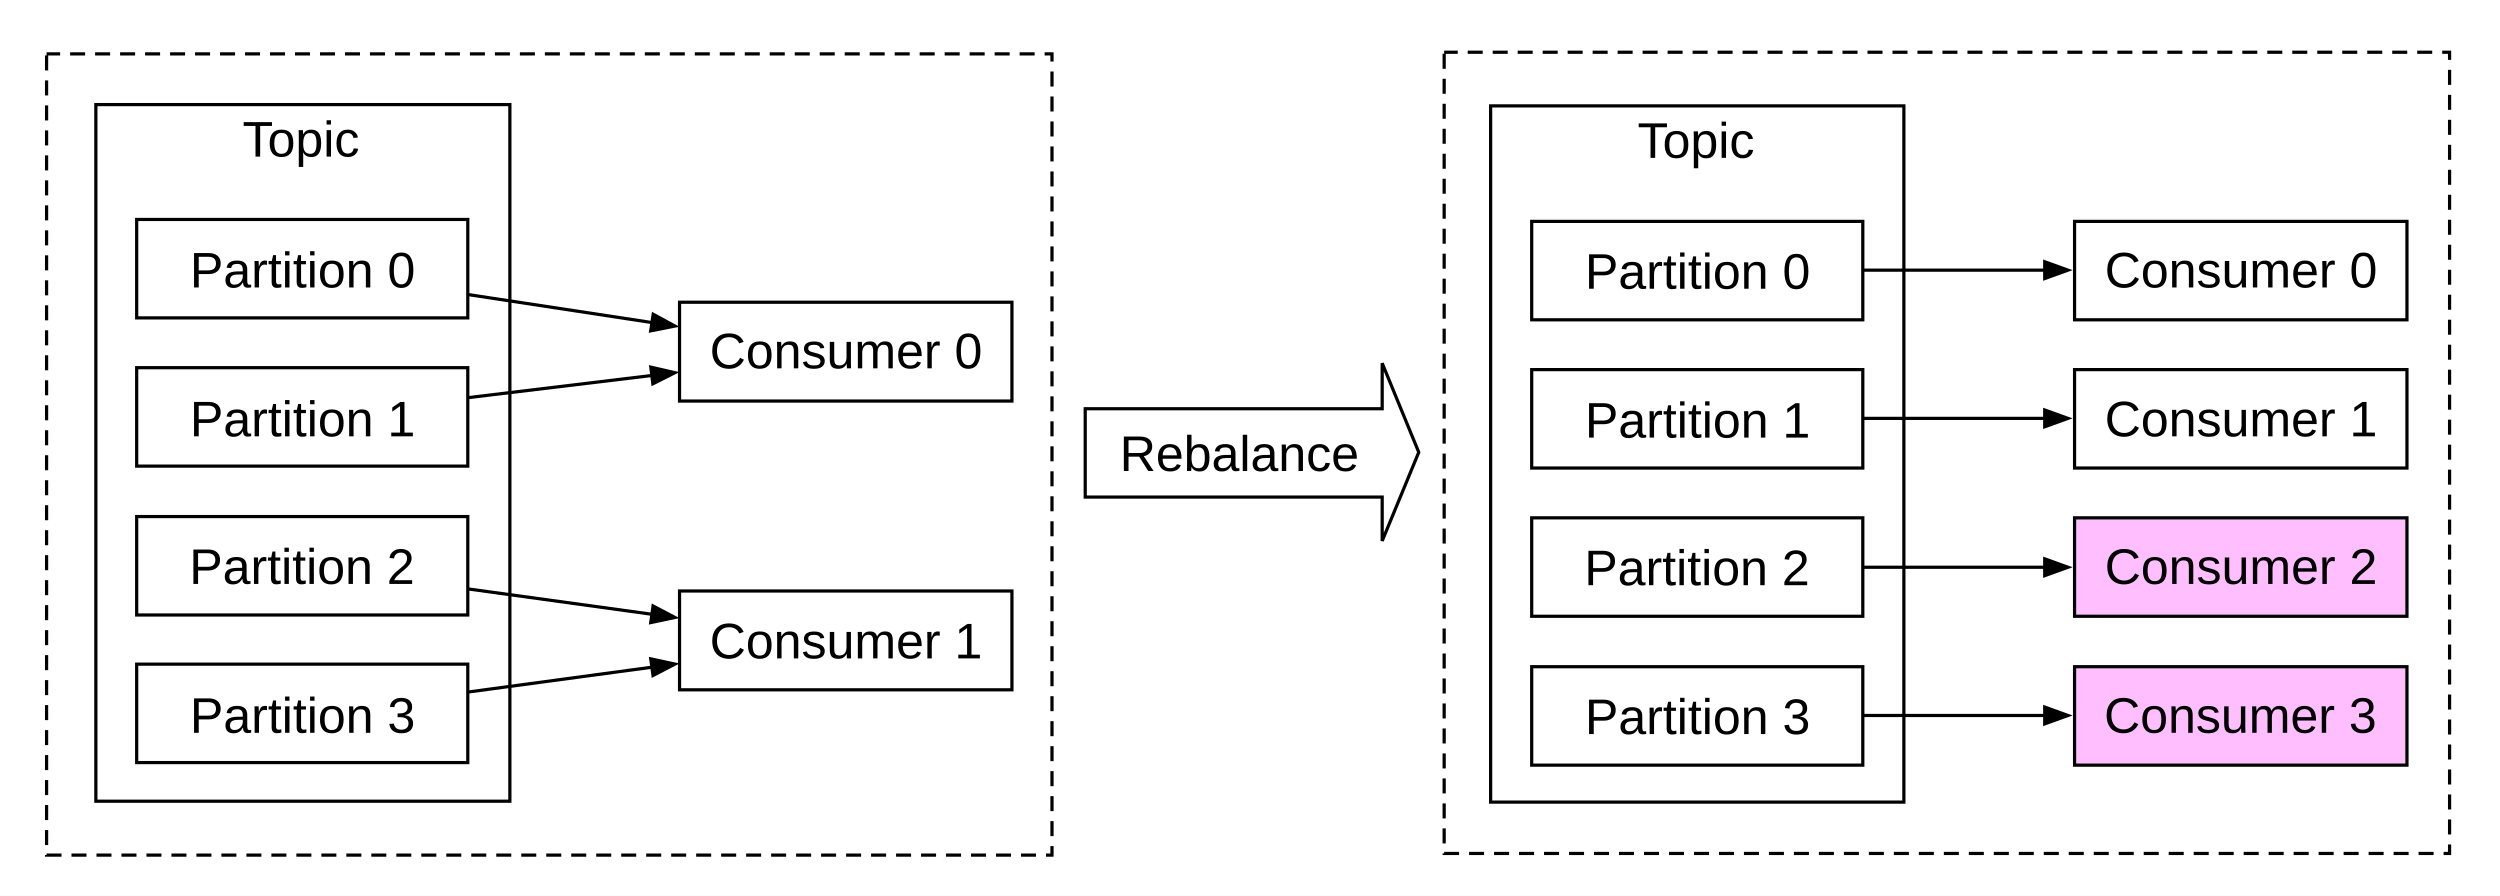
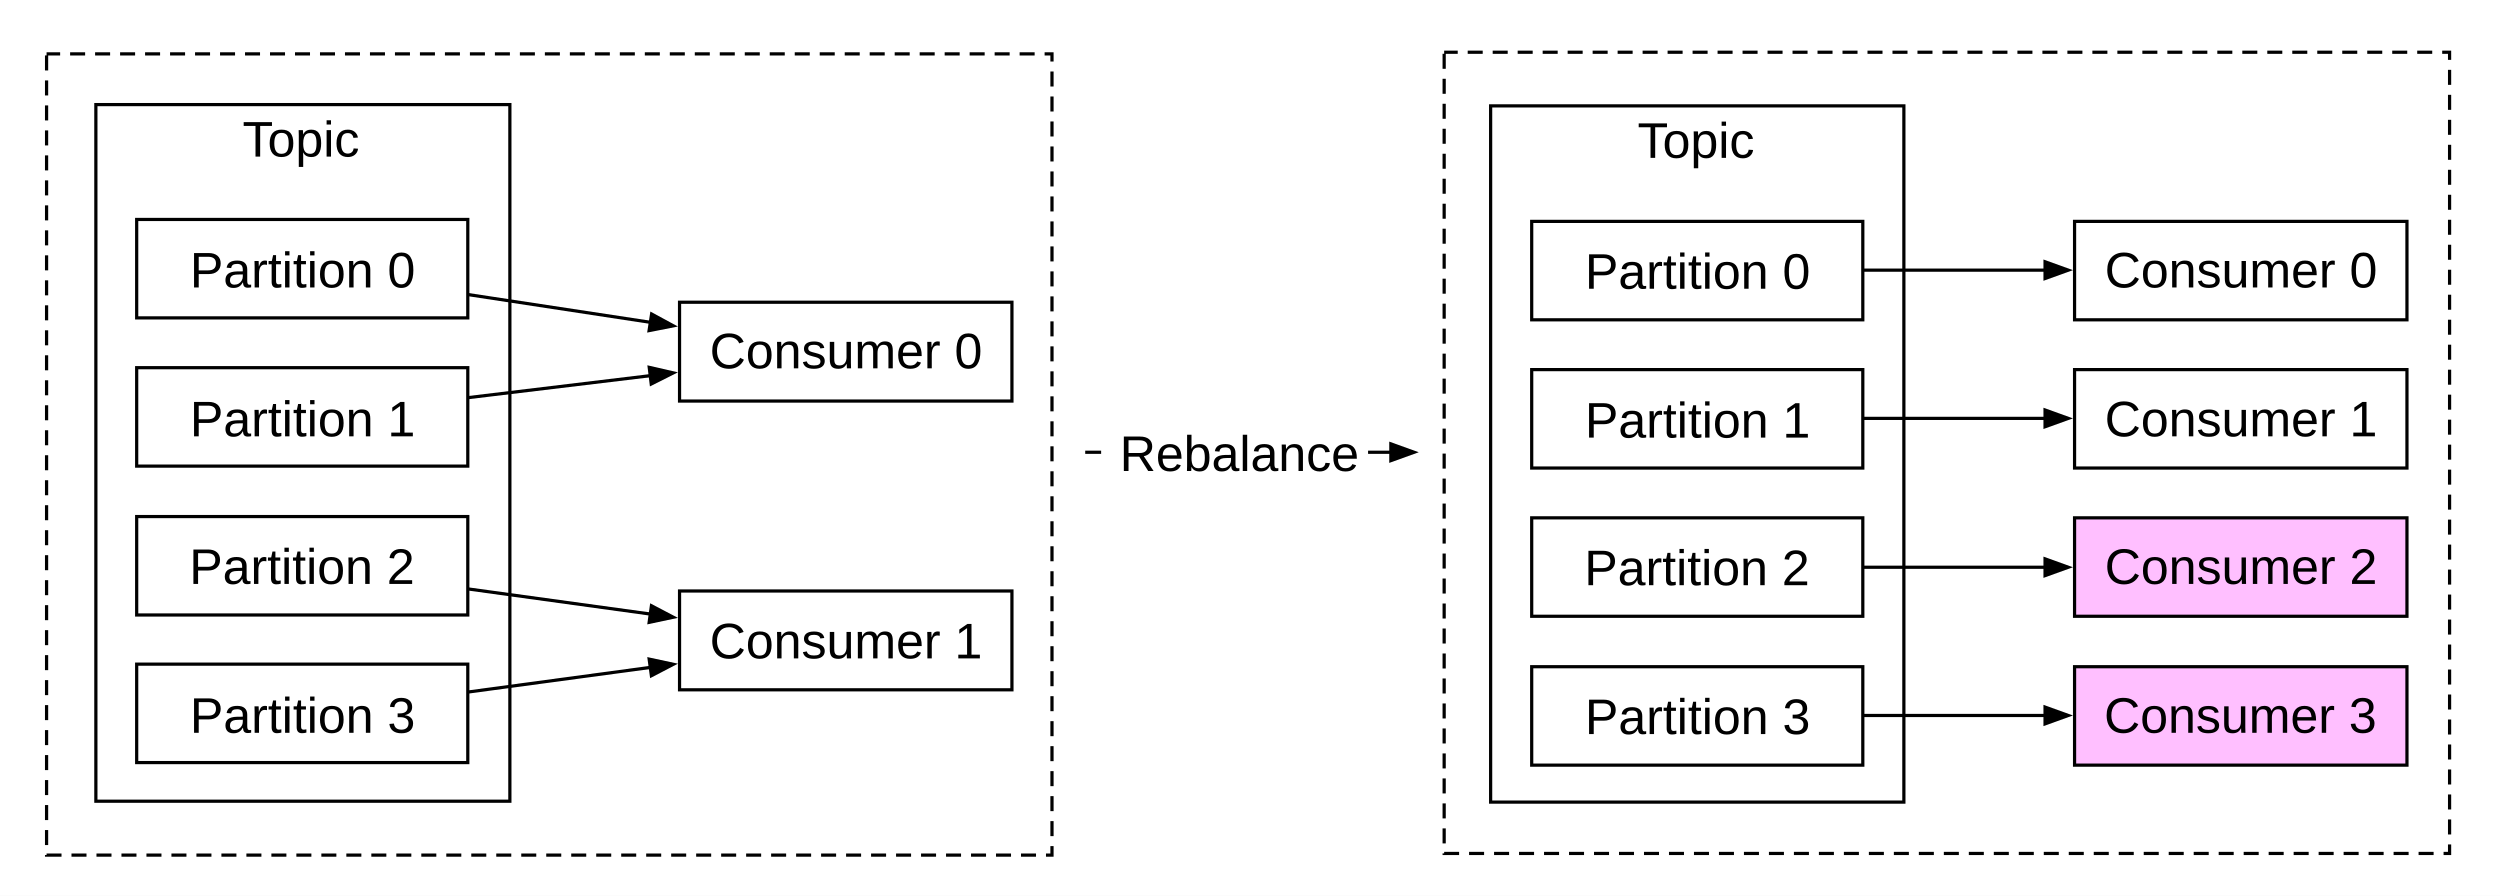
<svg xmlns="http://www.w3.org/2000/svg" width="1948" height="698" viewBox="0 0 1948 698" role="img" aria-labelledby="diagram-title diagram-desc">
  <defs>
-     <marker id="head" viewBox="0 0 23 16.6" refX="1" refY="8.3" markerWidth="23" markerHeight="16.6" markerUnits="userSpaceOnUse" orient="auto">
+     <marker id="head" viewBox="0 0 23 16.6" refX="18.5" refY="8.3" markerWidth="23" markerHeight="16.6" markerUnits="userSpaceOnUse" orient="auto">
      <path d="M0 0L23 8.3L0 16.6Z" fill="#000" />
    </marker>
    <style>
      text{font-family:Arial,Helvetica,sans-serif;font-size:39px;fill:#000}
      .box{fill:#fff;stroke:#000;stroke-width:2.5}
      .added{fill:#ffbfff;stroke:#000;stroke-width:2.5}
      .group{fill:none;stroke:#000;stroke-width:2.5;stroke-dasharray:11.7 7.77}
      .flow{fill:none;stroke:#000;stroke-width:2.5;marker-end:url(#head)}
    </style>
  </defs>
  <rect width="1948" height="698" fill="#fff" />
  <g id="before">
    <rect class="group" x="36.29" y="41.99" width="783.42" height="624.31" stroke-dashoffset="1.13" />
    <rect class="box" x="74.7" y="81.5" width="322.59" height="542.8" />
    <rect class="box" x="106.5" y="171" width="258" height="76.7" />
    <rect class="box" x="106.5" y="286.5" width="258" height="76.7" />
    <rect class="box" x="106.5" y="402.5" width="258" height="76.7" />
    <rect class="box" x="106.5" y="517.5" width="258" height="76.7" />
    <rect class="box" x="529.5" y="235.5" width="259" height="77" />
    <rect class="box" x="529.5" y="460.5" width="259" height="77" />
    <text x="189" y="122">Topic</text>
    <text x="148" y="224">Partition 0</text>
    <text x="148" y="340">Partition 1</text>
    <text x="147.5" y="455">Partition 2</text>
    <text x="148" y="571">Partition 3</text>
    <text x="553" y="287">Consumer 0</text>
    <text x="553" y="513">Consumer 1</text>
-     <path class="flow" d="M364.5 229.49L507.75 251.3" />
-     <path class="flow" d="M364.5 309.87L507.66 292.6" />
-     <path class="flow" d="M364.5 458.86L507.71 478.61" />
-     <path class="flow" d="M364.5 539.26L507.7 519.91" />
+     <path id="flow-1" class="flow" d="M364.5 229.49L523.801 253.744" />
+     <path id="flow-2" class="flow" d="M364.5 309.87L523.782 290.655" />
+     <path id="flow-3" class="flow" d="M364.5 458.86L523.792 480.828" />
+     <path id="flow-4" class="flow" d="M364.5 539.26L523.79 517.736" />
  </g>
  <g id="rebalance">
-     <path class="box" d="M845.6 318.5H1077V283L1105.5 352.4L1077 421.5V387.3H845.6Z" />
+     <path id="rebalance-lead-shaft" d="M845.6 352.4H858" fill="none" stroke="#000" stroke-width="2.5" data-connector="true" />
+     <path id="rebalance-arrow" class="flow" d="M1066 352.4H1101" />
    <text x="872.5" y="367">Rebalance</text>
  </g>
  <g id="after">
    <rect class="group" x="1125.29" y="40.7" width="783.42" height="624.31" stroke-dashoffset="1.13" />
    <rect class="box" x="1161.5" y="82.5" width="322" height="542.5" />
    <rect class="box" x="1193.5" y="172.5" width="258" height="76.7" />
    <rect class="box" x="1193.5" y="288" width="258" height="76.7" />
    <rect class="box" x="1193.5" y="403.5" width="258" height="76.7" />
    <rect class="box" x="1193.5" y="519.5" width="258" height="76.7" />
    <rect class="box" x="1616.5" y="172.5" width="259" height="76.7" />
    <rect class="box" x="1616.5" y="288" width="259" height="76.7" />
    <rect class="added" x="1616.5" y="403.5" width="259" height="76.7" />
    <rect class="added" x="1616.5" y="519.5" width="259" height="76.7" />
    <text x="1276" y="123">Topic</text>
    <text x="1235" y="225">Partition 0</text>
    <text x="1235" y="341">Partition 1</text>
    <text x="1234.5" y="456">Partition 2</text>
    <text x="1235" y="572">Partition 3</text>
    <text x="1640" y="224">Consumer 0</text>
    <text x="1640" y="340">Consumer 1</text>
    <text x="1640" y="455">Consumer 2</text>
    <text x="1639.5" y="571">Consumer 3</text>
-     <path class="flow" d="M1451.5 210.5L1593 210.5" />
-     <path class="flow" d="M1451.5 326L1593 326" />
-     <path class="flow" d="M1451.5 442L1593 442" />
-     <path class="flow" d="M1451.5 557.5L1593 557.5" />
+     <path id="flow-5" class="flow" d="M1451.5 210.5L1610.75 210.5" />
+     <path id="flow-6" class="flow" d="M1451.5 326L1610.75 326" />
+     <path id="flow-7" class="flow" d="M1451.5 442L1610.75 442" />
+     <path id="flow-8" class="flow" d="M1451.5 557.5L1610.75 557.5" />
  </g>
</svg>
